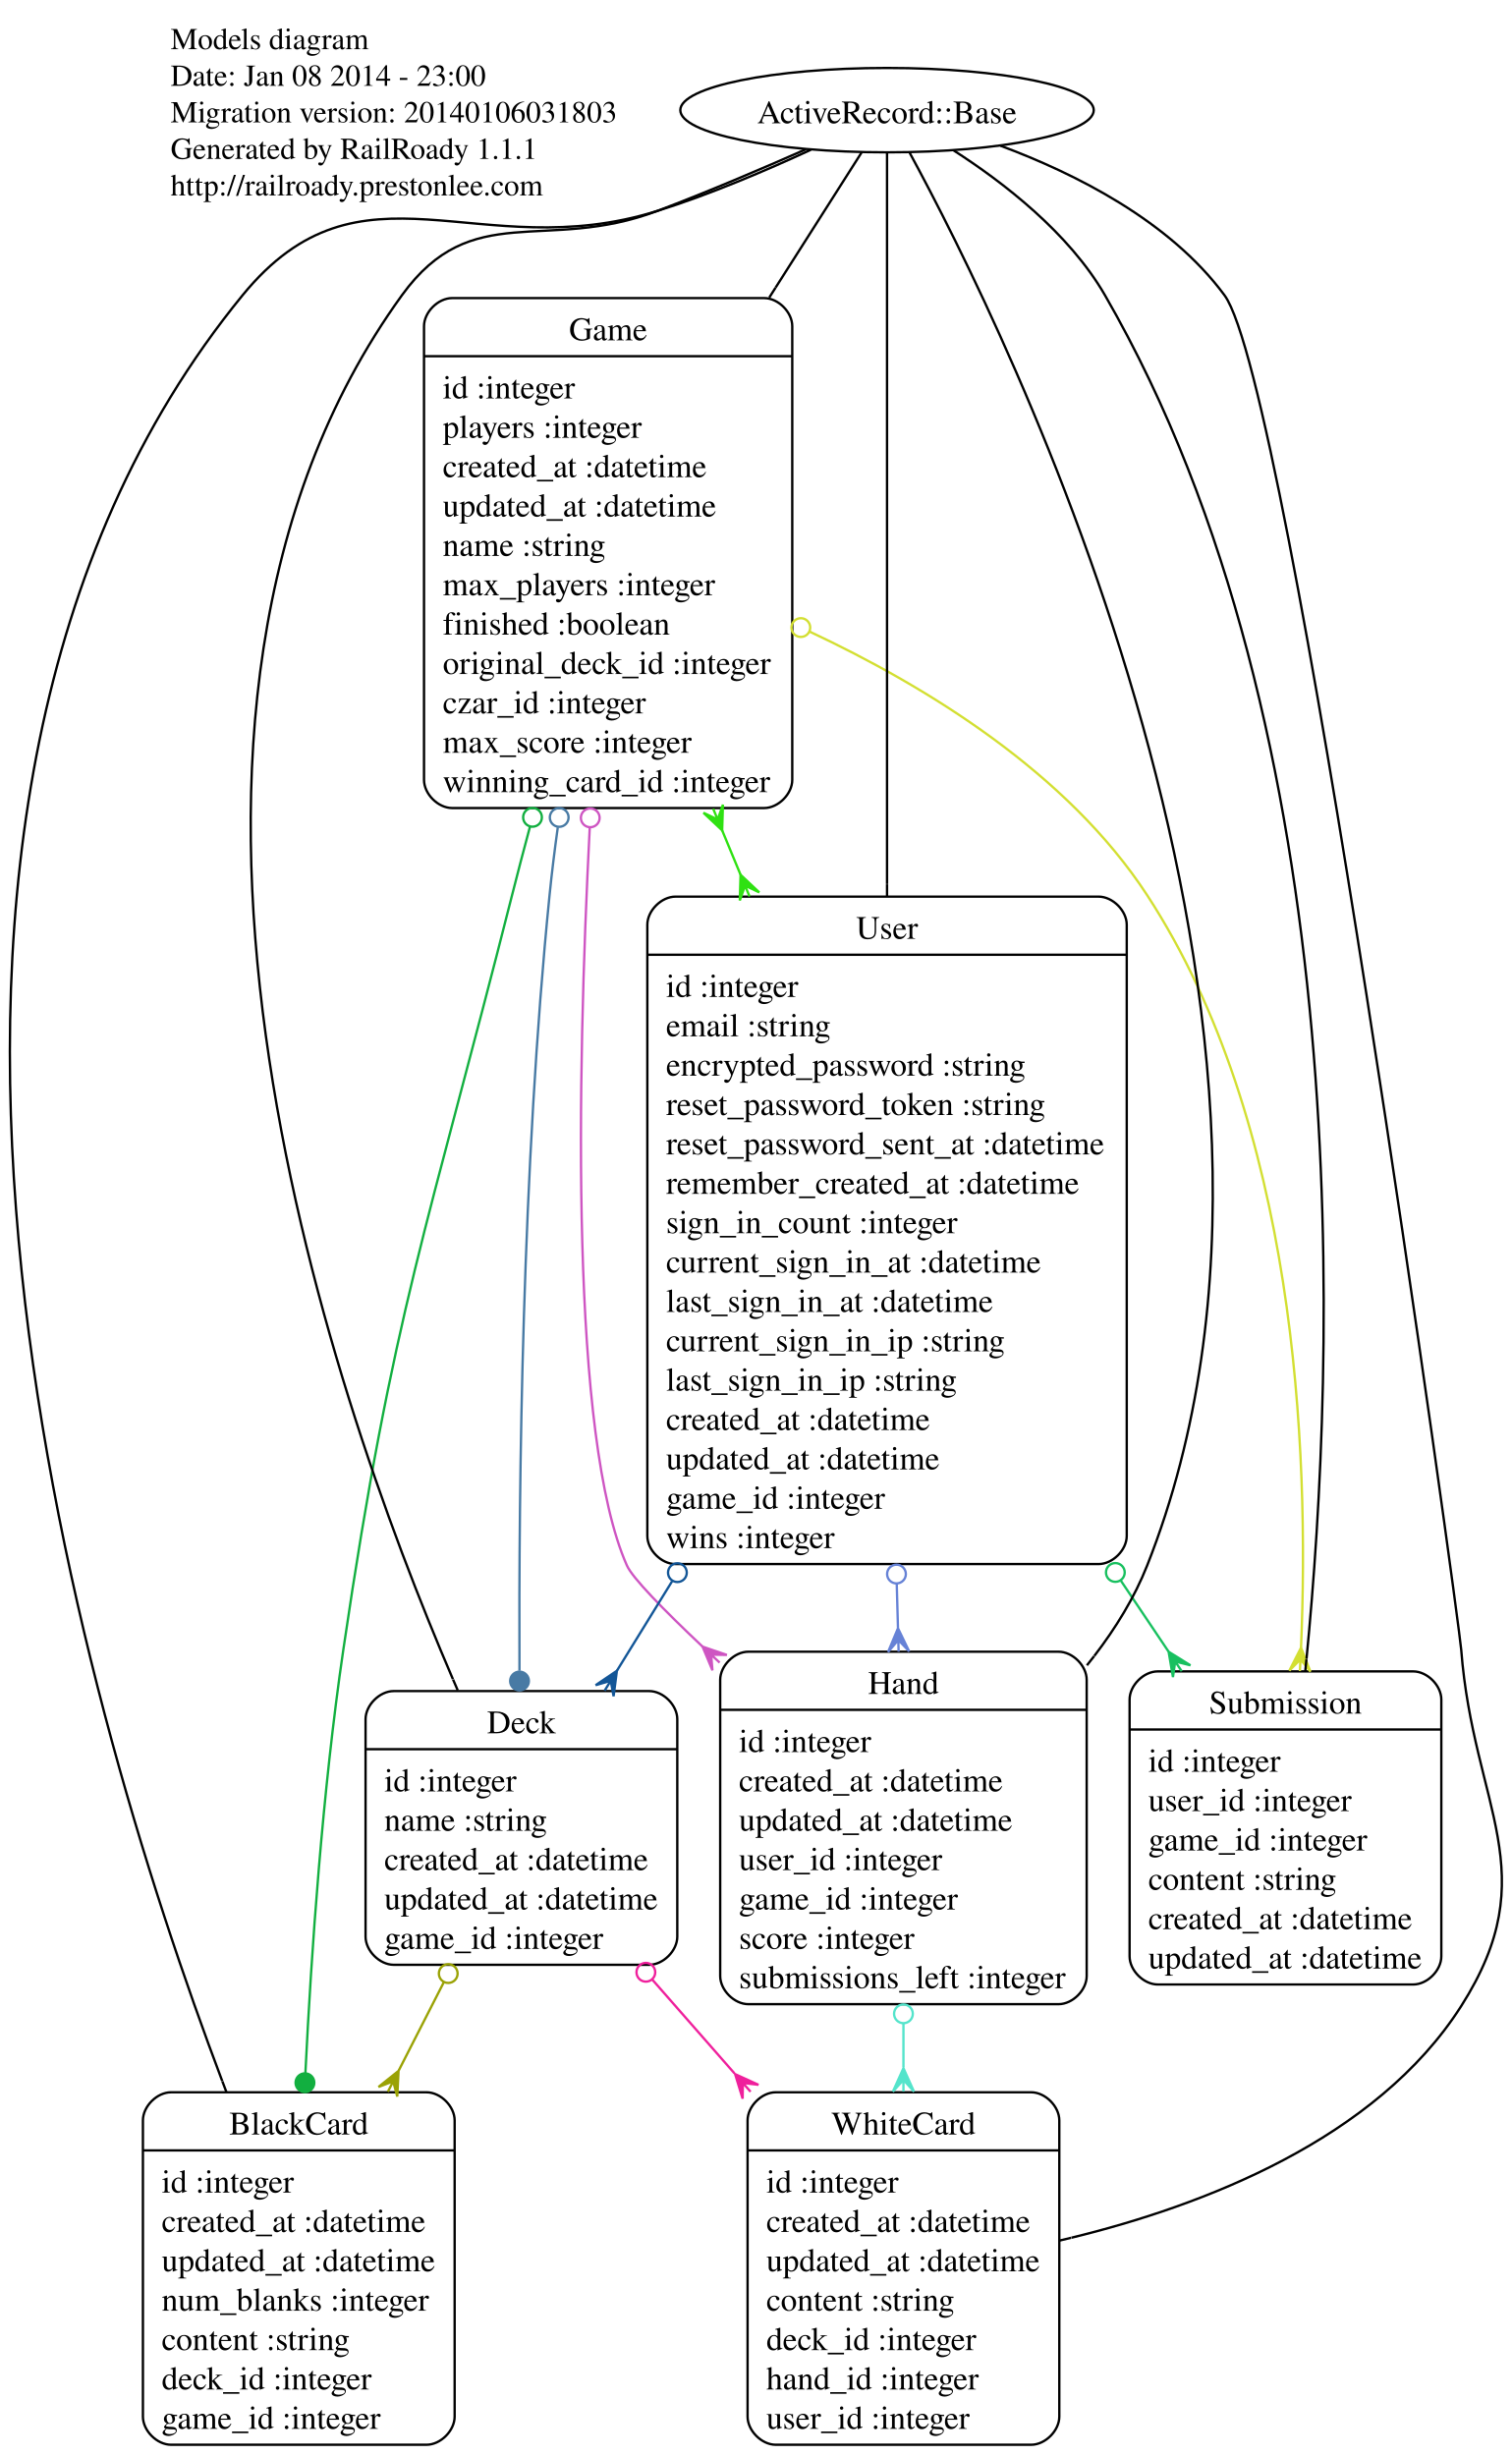
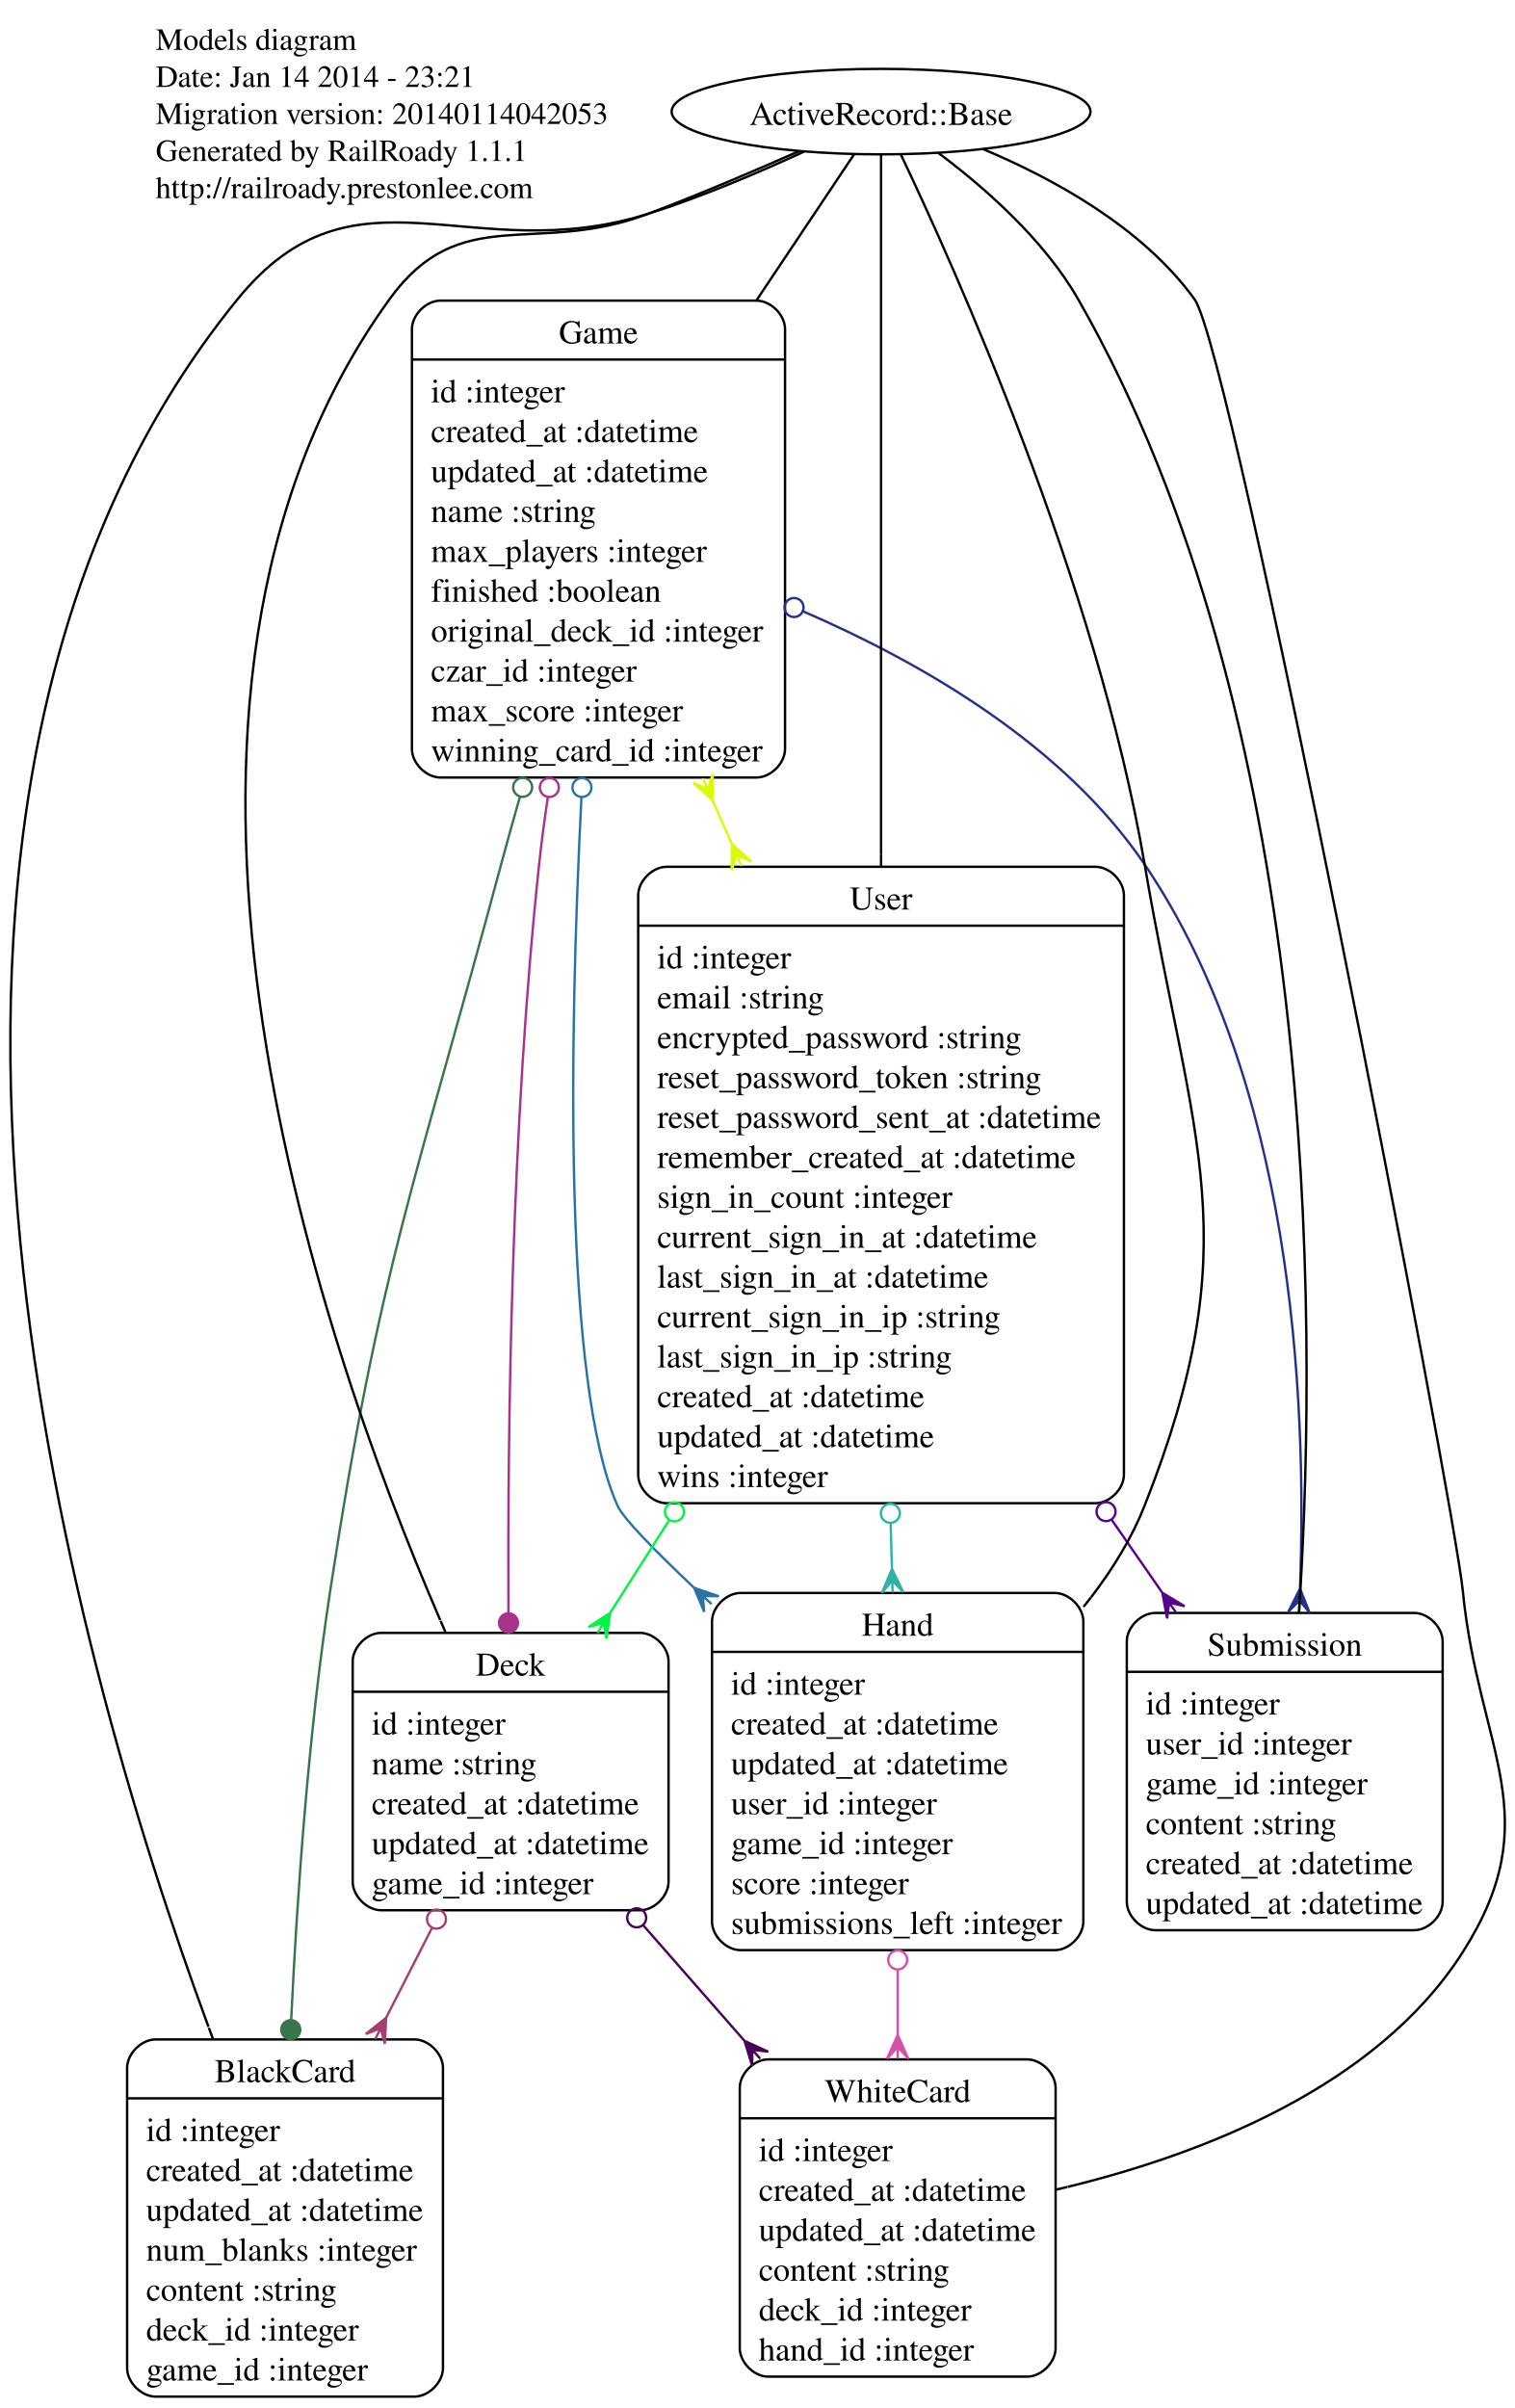
- <svg xmlns="http://www.w3.org/2000/svg" width="645pt" height="1048pt" viewBox="0.00 0.00 644.89 1048.00">
-   <g id="graph0" class="graph" transform="scale(1 1) rotate(0) translate(4 1044)">
-     <polygon fill="white" stroke="white" points="-4,4 -4,-1044 640.892,-1044 640.892,4 -4,4" />
+ <svg xmlns="http://www.w3.org/2000/svg" width="638pt" height="1014pt" viewBox="0.00 0.00 637.63 1014.00">
+   <g id="graph0" class="graph" transform="scale(1 1) rotate(0) translate(4 1010)">
+     <polygon fill="white" stroke="white" points="-4,4 -4,-1010 633.634,-1010 633.634,4 -4,4" />
    <g id="node1" class="node">
-       <text text-anchor="start" x="68.742" y="-1023" font-family="Times,serif" font-size="13.00">Models diagram</text>
-       <text text-anchor="start" x="68.742" y="-1007.4" font-family="Times,serif" font-size="13.00">Date: Jan 08 2014 - 23:00</text>
-       <text text-anchor="start" x="68.742" y="-991.8" font-family="Times,serif" font-size="13.00">Migration version: 20140106031803</text>
-       <text text-anchor="start" x="68.742" y="-976.2" font-family="Times,serif" font-size="13.00">Generated by RailRoady 1.1.1</text>
-       <text text-anchor="start" x="68.742" y="-960.6" font-family="Times,serif" font-size="13.00">http://railroady.prestonlee.com</text>
+       <text text-anchor="start" x="61.402" y="-989" font-family="Times,serif" font-size="13.00">Models diagram</text>
+       <text text-anchor="start" x="61.402" y="-973.4" font-family="Times,serif" font-size="13.00">Date: Jan 14 2014 - 23:21</text>
+       <text text-anchor="start" x="61.402" y="-957.8" font-family="Times,serif" font-size="13.00">Migration version: 20140114042053</text>
+       <text text-anchor="start" x="61.402" y="-942.2" font-family="Times,serif" font-size="13.00">Generated by RailRoady 1.1.1</text>
+       <text text-anchor="start" x="61.402" y="-926.6" font-family="Times,serif" font-size="13.00">http://railroady.prestonlee.com</text>
    </g>
    <g id="node2" class="node">
-       <path fill="none" stroke="black" d="M68.924,-0.8C68.924,-0.8 177.935,-0.8 177.935,-0.8 183.935,-0.8 189.935,-6.8 189.935,-12.8 189.935,-12.8 189.935,-139.2 189.935,-139.2 189.935,-145.2 183.935,-151.2 177.935,-151.2 177.935,-151.2 68.924,-151.2 68.924,-151.2 62.925,-151.2 56.925,-145.2 56.925,-139.2 56.925,-139.2 56.925,-12.8 56.925,-12.8 56.925,-6.8 62.925,-0.8 68.924,-0.8" />
-       <text text-anchor="middle" x="123.43" y="-133.2" font-family="Times,serif" font-size="14.00">BlackCard</text>
-       <polyline fill="none" stroke="black" points="56.925,-126.4 189.935,-126.4 " />
-       <text text-anchor="start" x="64.924" y="-108.4" font-family="Times,serif" font-size="14.00">id :integer</text>
-       <text text-anchor="start" x="64.924" y="-91.6" font-family="Times,serif" font-size="14.00">created_at :datetime</text>
-       <text text-anchor="start" x="64.924" y="-74.8" font-family="Times,serif" font-size="14.00">updated_at :datetime</text>
-       <text text-anchor="start" x="64.924" y="-58" font-family="Times,serif" font-size="14.00">num_blanks :integer</text>
-       <text text-anchor="start" x="64.924" y="-41.2" font-family="Times,serif" font-size="14.00">content :string</text>
-       <text text-anchor="start" x="64.924" y="-24.4" font-family="Times,serif" font-size="14.00">deck_id :integer</text>
-       <text text-anchor="start" x="64.924" y="-7.6" font-family="Times,serif" font-size="14.00">game_id :integer</text>
+       <path fill="none" stroke="black" d="M61.347,-0.8C61.347,-0.8 170.357,-0.8 170.357,-0.8 176.357,-0.8 182.357,-6.8 182.357,-12.8 182.357,-12.8 182.357,-139.2 182.357,-139.2 182.357,-145.2 176.357,-151.2 170.357,-151.2 170.357,-151.2 61.347,-151.2 61.347,-151.2 55.347,-151.2 49.347,-145.2 49.347,-139.2 49.347,-139.2 49.347,-12.8 49.347,-12.8 49.347,-6.8 55.347,-0.8 61.347,-0.8" />
+       <text text-anchor="middle" x="115.852" y="-133.2" font-family="Times,serif" font-size="14.00">BlackCard</text>
+       <polyline fill="none" stroke="black" points="49.347,-126.4 182.357,-126.4 " />
+       <text text-anchor="start" x="57.347" y="-108.4" font-family="Times,serif" font-size="14.00">id :integer</text>
+       <text text-anchor="start" x="57.347" y="-91.6" font-family="Times,serif" font-size="14.00">created_at :datetime</text>
+       <text text-anchor="start" x="57.347" y="-74.8" font-family="Times,serif" font-size="14.00">updated_at :datetime</text>
+       <text text-anchor="start" x="57.347" y="-58" font-family="Times,serif" font-size="14.00">num_blanks :integer</text>
+       <text text-anchor="start" x="57.347" y="-41.2" font-family="Times,serif" font-size="14.00">content :string</text>
+       <text text-anchor="start" x="57.347" y="-24.4" font-family="Times,serif" font-size="14.00">deck_id :integer</text>
+       <text text-anchor="start" x="57.347" y="-7.6" font-family="Times,serif" font-size="14.00">game_id :integer</text>
    </g>
    <g id="node3" class="node">
-       <path fill="none" stroke="black" d="M163.925,-205.6C163.925,-205.6 272.935,-205.6 272.935,-205.6 278.935,-205.6 284.935,-211.6 284.935,-217.6 284.935,-217.6 284.935,-310.4 284.935,-310.4 284.935,-316.4 278.935,-322.4 272.935,-322.4 272.935,-322.4 163.925,-322.4 163.925,-322.4 157.925,-322.4 151.925,-316.4 151.925,-310.4 151.925,-310.4 151.925,-217.6 151.925,-217.6 151.925,-211.6 157.925,-205.6 163.925,-205.6" />
-       <text text-anchor="middle" x="218.43" y="-304.4" font-family="Times,serif" font-size="14.00">Deck</text>
-       <polyline fill="none" stroke="black" points="151.925,-297.6 284.935,-297.6 " />
-       <text text-anchor="start" x="159.925" y="-279.6" font-family="Times,serif" font-size="14.00">id :integer</text>
-       <text text-anchor="start" x="159.925" y="-262.8" font-family="Times,serif" font-size="14.00">name :string</text>
-       <text text-anchor="start" x="159.925" y="-246" font-family="Times,serif" font-size="14.00">created_at :datetime</text>
-       <text text-anchor="start" x="159.925" y="-229.2" font-family="Times,serif" font-size="14.00">updated_at :datetime</text>
-       <text text-anchor="start" x="159.925" y="-212.4" font-family="Times,serif" font-size="14.00">game_id :integer</text>
+       <path fill="none" stroke="black" d="M156.347,-205.6C156.347,-205.6 265.357,-205.6 265.357,-205.6 271.357,-205.6 277.357,-211.6 277.357,-217.6 277.357,-217.6 277.357,-310.4 277.357,-310.4 277.357,-316.4 271.357,-322.4 265.357,-322.4 265.357,-322.4 156.347,-322.4 156.347,-322.4 150.347,-322.4 144.347,-316.4 144.347,-310.4 144.347,-310.4 144.347,-217.6 144.347,-217.6 144.347,-211.6 150.347,-205.6 156.347,-205.6" />
+       <text text-anchor="middle" x="210.852" y="-304.4" font-family="Times,serif" font-size="14.00">Deck</text>
+       <polyline fill="none" stroke="black" points="144.347,-297.6 277.357,-297.6 " />
+       <text text-anchor="start" x="152.347" y="-279.6" font-family="Times,serif" font-size="14.00">id :integer</text>
+       <text text-anchor="start" x="152.347" y="-262.8" font-family="Times,serif" font-size="14.00">name :string</text>
+       <text text-anchor="start" x="152.347" y="-246" font-family="Times,serif" font-size="14.00">created_at :datetime</text>
+       <text text-anchor="start" x="152.347" y="-229.2" font-family="Times,serif" font-size="14.00">updated_at :datetime</text>
+       <text text-anchor="start" x="152.347" y="-212.4" font-family="Times,serif" font-size="14.00">game_id :integer</text>
    </g>
    <g id="edge3" class="edge">
-       <path fill="none" stroke="#9aa205" d="M185.291,-198.117C179.095,-185.987 172.54,-173.153 166.104,-160.552" />
-       <ellipse fill="none" stroke="#9aa205" cx="187.202" cy="-201.86" rx="4" ry="4" />
-       <polygon fill="#9aa205" stroke="#9aa205" points="165.994,-160.337 165.453,-149.384 163.72,-155.884 161.446,-151.431 161.446,-151.431 161.446,-151.431 163.72,-155.884 157.438,-153.478 165.994,-160.337 165.994,-160.337" />
+       <path fill="none" stroke="#a43f72" d="M177.713,-198.117C171.518,-185.987 164.962,-173.153 158.526,-160.552" />
+       <ellipse fill="none" stroke="#a43f72" cx="179.625" cy="-201.86" rx="4" ry="4" />
+       <polygon fill="#a43f72" stroke="#a43f72" points="158.417,-160.337 157.876,-149.384 156.142,-155.884 153.868,-151.431 153.868,-151.431 153.868,-151.431 156.142,-155.884 149.86,-153.478 158.417,-160.337 158.417,-160.337" />
    </g>
    <g id="node8" class="node">
-       <path fill="none" stroke="black" d="M326.925,-0.8C326.925,-0.8 435.935,-0.8 435.935,-0.8 441.935,-0.8 447.935,-6.8 447.935,-12.8 447.935,-12.8 447.935,-139.2 447.935,-139.2 447.935,-145.2 441.935,-151.2 435.935,-151.2 435.935,-151.2 326.925,-151.2 326.925,-151.2 320.925,-151.2 314.925,-145.2 314.925,-139.2 314.925,-139.2 314.925,-12.8 314.925,-12.8 314.925,-6.8 320.925,-0.8 326.925,-0.8" />
-       <text text-anchor="middle" x="381.43" y="-133.2" font-family="Times,serif" font-size="14.00">WhiteCard</text>
-       <polyline fill="none" stroke="black" points="314.925,-126.4 447.935,-126.4 " />
-       <text text-anchor="start" x="322.925" y="-108.4" font-family="Times,serif" font-size="14.00">id :integer</text>
-       <text text-anchor="start" x="322.925" y="-91.6" font-family="Times,serif" font-size="14.00">created_at :datetime</text>
-       <text text-anchor="start" x="322.925" y="-74.8" font-family="Times,serif" font-size="14.00">updated_at :datetime</text>
-       <text text-anchor="start" x="322.925" y="-58" font-family="Times,serif" font-size="14.00">content :string</text>
-       <text text-anchor="start" x="322.925" y="-41.2" font-family="Times,serif" font-size="14.00">deck_id :integer</text>
-       <text text-anchor="start" x="322.925" y="-24.4" font-family="Times,serif" font-size="14.00">hand_id :integer</text>
-       <text text-anchor="start" x="322.925" y="-7.6" font-family="Times,serif" font-size="14.00">user_id :integer</text>
+       <path fill="none" stroke="black" d="M319.347,-9.2C319.347,-9.2 428.357,-9.2 428.357,-9.2 434.357,-9.2 440.357,-15.2 440.357,-21.2 440.357,-21.2 440.357,-130.8 440.357,-130.8 440.357,-136.8 434.357,-142.8 428.357,-142.8 428.357,-142.8 319.347,-142.8 319.347,-142.8 313.347,-142.8 307.347,-136.8 307.347,-130.8 307.347,-130.8 307.347,-21.2 307.347,-21.2 307.347,-15.2 313.347,-9.2 319.347,-9.2" />
+       <text text-anchor="middle" x="373.852" y="-124.8" font-family="Times,serif" font-size="14.00">WhiteCard</text>
+       <polyline fill="none" stroke="black" points="307.347,-118 440.357,-118 " />
+       <text text-anchor="start" x="315.347" y="-100" font-family="Times,serif" font-size="14.00">id :integer</text>
+       <text text-anchor="start" x="315.347" y="-83.2" font-family="Times,serif" font-size="14.00">created_at :datetime</text>
+       <text text-anchor="start" x="315.347" y="-66.4" font-family="Times,serif" font-size="14.00">updated_at :datetime</text>
+       <text text-anchor="start" x="315.347" y="-49.6" font-family="Times,serif" font-size="14.00">content :string</text>
+       <text text-anchor="start" x="315.347" y="-32.8" font-family="Times,serif" font-size="14.00">deck_id :integer</text>
+       <text text-anchor="start" x="315.347" y="-16" font-family="Times,serif" font-size="14.00">hand_id :integer</text>
    </g>
    <g id="edge2" class="edge">
-       <path fill="none" stroke="#ef209c" d="M274.211,-199.348C285.509,-186.455 297.543,-172.724 309.311,-159.295" />
-       <ellipse fill="none" stroke="#ef209c" cx="271.524" cy="-202.414" rx="4" ry="4" />
-       <polygon fill="#ef209c" stroke="#ef209c" points="309.612,-158.952 319.587,-154.397 312.907,-155.191 316.203,-151.431 316.203,-151.431 316.203,-151.431 312.907,-155.191 312.818,-148.465 309.612,-158.952 309.612,-158.952" />
+       <path fill="none" stroke="#470355" d="M266.644,-199.335C280.313,-183.738 295.056,-166.915 309.105,-150.883" />
+       <ellipse fill="none" stroke="#470355" cx="263.946" cy="-202.414" rx="4" ry="4" />
+       <polygon fill="#470355" stroke="#470355" points="309.348,-150.606 319.323,-146.051 312.643,-146.846 315.938,-143.086 315.938,-143.086 315.938,-143.086 312.643,-146.846 312.554,-140.12 309.348,-150.606 309.348,-150.606" />
    </g>
    <g id="node4" class="node">
-       <path fill="none" stroke="black" d="M188.866,-699.2C188.866,-699.2 321.994,-699.2 321.994,-699.2 327.994,-699.2 333.994,-705.2 333.994,-711.2 333.994,-711.2 333.994,-904.8 333.994,-904.8 333.994,-910.8 327.994,-916.8 321.994,-916.8 321.994,-916.8 188.866,-916.8 188.866,-916.8 182.866,-916.8 176.866,-910.8 176.866,-904.8 176.866,-904.8 176.866,-711.2 176.866,-711.2 176.866,-705.2 182.866,-699.2 188.866,-699.2" />
-       <text text-anchor="middle" x="255.43" y="-898.8" font-family="Times,serif" font-size="14.00">Game</text>
-       <polyline fill="none" stroke="black" points="176.866,-892 333.994,-892 " />
-       <text text-anchor="start" x="184.866" y="-874" font-family="Times,serif" font-size="14.00">id :integer</text>
-       <text text-anchor="start" x="184.866" y="-857.2" font-family="Times,serif" font-size="14.00">players :integer</text>
-       <text text-anchor="start" x="184.866" y="-840.4" font-family="Times,serif" font-size="14.00">created_at :datetime</text>
-       <text text-anchor="start" x="184.866" y="-823.6" font-family="Times,serif" font-size="14.00">updated_at :datetime</text>
-       <text text-anchor="start" x="184.866" y="-806.8" font-family="Times,serif" font-size="14.00">name :string</text>
-       <text text-anchor="start" x="184.866" y="-790" font-family="Times,serif" font-size="14.00">max_players :integer</text>
-       <text text-anchor="start" x="184.866" y="-773.2" font-family="Times,serif" font-size="14.00">finished :boolean</text>
-       <text text-anchor="start" x="184.866" y="-756.4" font-family="Times,serif" font-size="14.00">original_deck_id :integer</text>
-       <text text-anchor="start" x="184.866" y="-739.6" font-family="Times,serif" font-size="14.00">czar_id :integer</text>
-       <text text-anchor="start" x="184.866" y="-722.8" font-family="Times,serif" font-size="14.00">max_score :integer</text>
-       <text text-anchor="start" x="184.866" y="-706" font-family="Times,serif" font-size="14.00">winning_card_id :integer</text>
+       <path fill="none" stroke="black" d="M181.288,-682.6C181.288,-682.6 314.416,-682.6 314.416,-682.6 320.416,-682.6 326.416,-688.6 326.416,-694.6 326.416,-694.6 326.416,-871.4 326.416,-871.4 326.416,-877.4 320.416,-883.4 314.416,-883.4 314.416,-883.4 181.288,-883.4 181.288,-883.4 175.288,-883.4 169.288,-877.4 169.288,-871.4 169.288,-871.4 169.288,-694.6 169.288,-694.6 169.288,-688.6 175.288,-682.6 181.288,-682.6" />
+       <text text-anchor="middle" x="247.852" y="-865.4" font-family="Times,serif" font-size="14.00">Game</text>
+       <polyline fill="none" stroke="black" points="169.288,-858.6 326.416,-858.6 " />
+       <text text-anchor="start" x="177.288" y="-840.6" font-family="Times,serif" font-size="14.00">id :integer</text>
+       <text text-anchor="start" x="177.288" y="-823.8" font-family="Times,serif" font-size="14.00">created_at :datetime</text>
+       <text text-anchor="start" x="177.288" y="-807" font-family="Times,serif" font-size="14.00">updated_at :datetime</text>
+       <text text-anchor="start" x="177.288" y="-790.2" font-family="Times,serif" font-size="14.00">name :string</text>
+       <text text-anchor="start" x="177.288" y="-773.4" font-family="Times,serif" font-size="14.00">max_players :integer</text>
+       <text text-anchor="start" x="177.288" y="-756.6" font-family="Times,serif" font-size="14.00">finished :boolean</text>
+       <text text-anchor="start" x="177.288" y="-739.8" font-family="Times,serif" font-size="14.00">original_deck_id :integer</text>
+       <text text-anchor="start" x="177.288" y="-723" font-family="Times,serif" font-size="14.00">czar_id :integer</text>
+       <text text-anchor="start" x="177.288" y="-706.2" font-family="Times,serif" font-size="14.00">max_score :integer</text>
+       <text text-anchor="start" x="177.288" y="-689.4" font-family="Times,serif" font-size="14.00">winning_card_id :integer</text>
    </g>
    <g id="edge5" class="edge">
-       <path fill="none" stroke="#12af40" d="M222.065,-691.192C219.414,-681.336 216.835,-671.506 214.43,-662 178.466,-519.833 163.772,-485.084 142.43,-340 133.592,-279.92 128.812,-211.486 126.257,-159.489" />
-       <ellipse fill="none" stroke="#12af40" cx="223.16" cy="-695.236" rx="4" ry="4" />
-       <ellipse fill="#12af40" stroke="#12af40" cx="126.056" cy="-155.284" rx="4" ry="4" />
+       <path fill="none" stroke="#38744c" d="M214.798,-674.575C212.034,-664.934 209.346,-655.304 206.852,-646 170.671,-511.052 155.952,-478.111 134.852,-340 125.681,-279.97 120.913,-211.534 118.447,-159.524" />
+       <ellipse fill="none" stroke="#38744c" cx="215.919" cy="-678.46" rx="4" ry="4" />
+       <ellipse fill="#38744c" stroke="#38744c" cx="118.254" cy="-155.317" rx="4" ry="4" />
    </g>
    <g id="edge6" class="edge">
-       <path fill="none" stroke="#487aa4" d="M233.939,-690.944C232.581,-681.176 231.381,-671.432 230.43,-662 218.735,-545.993 217.254,-410.035 217.596,-331.091" />
-       <ellipse fill="none" stroke="#487aa4" cx="234.547" cy="-695.189" rx="4" ry="4" />
-       <ellipse fill="#487aa4" stroke="#487aa4" cx="217.619" cy="-326.692" rx="4" ry="4" />
+       <path fill="none" stroke="#a9328c" d="M226.528,-674.331C225.1,-664.777 223.84,-655.231 222.852,-646 211.061,-535.846 209.559,-406.839 209.932,-330.737" />
+       <ellipse fill="none" stroke="#a9328c" cx="227.154" cy="-678.399" rx="4" ry="4" />
+       <ellipse fill="#a9328c" stroke="#a9328c" cx="209.956" cy="-326.632" rx="4" ry="4" />
    </g>
    <g id="node5" class="node">
-       <path fill="none" stroke="black" d="M315.242,-188.8C315.242,-188.8 447.618,-188.8 447.618,-188.8 453.618,-188.8 459.618,-194.8 459.618,-200.8 459.618,-200.8 459.618,-327.2 459.618,-327.2 459.618,-333.2 453.618,-339.2 447.618,-339.2 447.618,-339.2 315.242,-339.2 315.242,-339.2 309.242,-339.2 303.242,-333.2 303.242,-327.2 303.242,-327.2 303.242,-200.8 303.242,-200.8 303.242,-194.8 309.242,-188.8 315.242,-188.8" />
-       <text text-anchor="middle" x="381.43" y="-321.2" font-family="Times,serif" font-size="14.00">Hand</text>
-       <polyline fill="none" stroke="black" points="303.242,-314.4 459.618,-314.4 " />
-       <text text-anchor="start" x="311.242" y="-296.4" font-family="Times,serif" font-size="14.00">id :integer</text>
-       <text text-anchor="start" x="311.242" y="-279.6" font-family="Times,serif" font-size="14.00">created_at :datetime</text>
-       <text text-anchor="start" x="311.242" y="-262.8" font-family="Times,serif" font-size="14.00">updated_at :datetime</text>
-       <text text-anchor="start" x="311.242" y="-246" font-family="Times,serif" font-size="14.00">user_id :integer</text>
-       <text text-anchor="start" x="311.242" y="-229.2" font-family="Times,serif" font-size="14.00">game_id :integer</text>
-       <text text-anchor="start" x="311.242" y="-212.4" font-family="Times,serif" font-size="14.00">score :integer</text>
-       <text text-anchor="start" x="311.242" y="-195.6" font-family="Times,serif" font-size="14.00">submissions_left :integer</text>
+       <path fill="none" stroke="black" d="M307.664,-188.8C307.664,-188.8 440.04,-188.8 440.04,-188.8 446.04,-188.8 452.04,-194.8 452.04,-200.8 452.04,-200.8 452.04,-327.2 452.04,-327.2 452.04,-333.2 446.04,-339.2 440.04,-339.2 440.04,-339.2 307.664,-339.2 307.664,-339.2 301.664,-339.2 295.664,-333.2 295.664,-327.2 295.664,-327.2 295.664,-200.8 295.664,-200.8 295.664,-194.8 301.664,-188.8 307.664,-188.8" />
+       <text text-anchor="middle" x="373.852" y="-321.2" font-family="Times,serif" font-size="14.00">Hand</text>
+       <polyline fill="none" stroke="black" points="295.664,-314.4 452.04,-314.4 " />
+       <text text-anchor="start" x="303.664" y="-296.4" font-family="Times,serif" font-size="14.00">id :integer</text>
+       <text text-anchor="start" x="303.664" y="-279.6" font-family="Times,serif" font-size="14.00">created_at :datetime</text>
+       <text text-anchor="start" x="303.664" y="-262.8" font-family="Times,serif" font-size="14.00">updated_at :datetime</text>
+       <text text-anchor="start" x="303.664" y="-246" font-family="Times,serif" font-size="14.00">user_id :integer</text>
+       <text text-anchor="start" x="303.664" y="-229.2" font-family="Times,serif" font-size="14.00">game_id :integer</text>
+       <text text-anchor="start" x="303.664" y="-212.4" font-family="Times,serif" font-size="14.00">score :integer</text>
+       <text text-anchor="start" x="303.664" y="-195.6" font-family="Times,serif" font-size="14.00">submissions_left :integer</text>
    </g>
    <g id="edge7" class="edge">
-       <path fill="none" stroke="#ce55c2" d="M247.584,-690.978C242.06,-582.816 239.371,-430.274 263.43,-376 265.786,-370.685 278.931,-357.223 295.649,-341.431" />
-       <ellipse fill="none" stroke="#ce55c2" cx="247.795" cy="-695.018" rx="4" ry="4" />
-       <polygon fill="#ce55c2" stroke="#ce55c2" points="295.712,-341.373 306.087,-337.823 299.362,-337.955 303.012,-334.538 303.012,-334.538 303.012,-334.538 299.362,-337.955 299.936,-331.253 295.712,-341.373 295.712,-341.373" />
+       <path fill="none" stroke="#2773a3" d="M240.674,-674.198C235.545,-572.222 233.048,-427.365 255.852,-376 258.211,-370.686 271.357,-357.225 288.075,-341.433" />
+       <ellipse fill="none" stroke="#2773a3" cx="240.89" cy="-678.391" rx="4" ry="4" />
+       <polygon fill="#2773a3" stroke="#2773a3" points="288.138,-341.374 298.514,-337.825 291.788,-337.957 295.438,-334.54 295.438,-334.54 295.438,-334.54 291.788,-337.957 292.362,-331.255 288.138,-341.374 288.138,-341.374" />
    </g>
    <g id="node6" class="node">
-       <path fill="none" stroke="black" d="M489.925,-197.2C489.925,-197.2 598.935,-197.2 598.935,-197.2 604.935,-197.2 610.935,-203.2 610.935,-209.2 610.935,-209.2 610.935,-318.8 610.935,-318.8 610.935,-324.8 604.935,-330.8 598.935,-330.8 598.935,-330.8 489.925,-330.8 489.925,-330.8 483.925,-330.8 477.925,-324.8 477.925,-318.8 477.925,-318.8 477.925,-209.2 477.925,-209.2 477.925,-203.2 483.925,-197.2 489.925,-197.2" />
-       <text text-anchor="middle" x="544.43" y="-312.8" font-family="Times,serif" font-size="14.00">Submission</text>
-       <polyline fill="none" stroke="black" points="477.925,-306 610.935,-306 " />
-       <text text-anchor="start" x="485.925" y="-288" font-family="Times,serif" font-size="14.00">id :integer</text>
-       <text text-anchor="start" x="485.925" y="-271.2" font-family="Times,serif" font-size="14.00">user_id :integer</text>
-       <text text-anchor="start" x="485.925" y="-254.4" font-family="Times,serif" font-size="14.00">game_id :integer</text>
-       <text text-anchor="start" x="485.925" y="-237.6" font-family="Times,serif" font-size="14.00">content :string</text>
-       <text text-anchor="start" x="485.925" y="-220.8" font-family="Times,serif" font-size="14.00">created_at :datetime</text>
-       <text text-anchor="start" x="485.925" y="-204" font-family="Times,serif" font-size="14.00">updated_at :datetime</text>
+       <path fill="none" stroke="black" d="M482.347,-197.2C482.347,-197.2 591.357,-197.2 591.357,-197.2 597.357,-197.2 603.357,-203.2 603.357,-209.2 603.357,-209.2 603.357,-318.8 603.357,-318.8 603.357,-324.8 597.357,-330.8 591.357,-330.8 591.357,-330.8 482.347,-330.8 482.347,-330.8 476.347,-330.8 470.347,-324.8 470.347,-318.8 470.347,-318.8 470.347,-209.2 470.347,-209.2 470.347,-203.2 476.347,-197.2 482.347,-197.2" />
+       <text text-anchor="middle" x="536.852" y="-312.8" font-family="Times,serif" font-size="14.00">Submission</text>
+       <polyline fill="none" stroke="black" points="470.347,-306 603.357,-306 " />
+       <text text-anchor="start" x="478.347" y="-288" font-family="Times,serif" font-size="14.00">id :integer</text>
+       <text text-anchor="start" x="478.347" y="-271.2" font-family="Times,serif" font-size="14.00">user_id :integer</text>
+       <text text-anchor="start" x="478.347" y="-254.4" font-family="Times,serif" font-size="14.00">game_id :integer</text>
+       <text text-anchor="start" x="478.347" y="-237.6" font-family="Times,serif" font-size="14.00">content :string</text>
+       <text text-anchor="start" x="478.347" y="-220.8" font-family="Times,serif" font-size="14.00">created_at :datetime</text>
+       <text text-anchor="start" x="478.347" y="-204" font-family="Times,serif" font-size="14.00">updated_at :datetime</text>
    </g>
    <g id="edge9" class="edge">
-       <path fill="none" stroke="#d3df32" d="M341.346,-774.508C391.516,-750.981 451.451,-714.099 485.43,-662 548.802,-564.833 554.702,-426.147 551.079,-341.037" />
-       <ellipse fill="none" stroke="#d3df32" cx="337.653" cy="-776.209" rx="4" ry="4" />
-       <polygon fill="#d3df32" stroke="#d3df32" points="551.073,-340.918 555.088,-330.714 550.833,-335.924 550.593,-330.93 550.593,-330.93 550.593,-330.93 550.833,-335.924 546.098,-331.146 551.073,-340.918 551.073,-340.918" />
+       <path fill="none" stroke="#25308d" d="M334.14,-752.511C384.114,-730.889 443.711,-696.419 477.852,-646 539.638,-554.755 546.356,-423.296 543.281,-341.084" />
+       <ellipse fill="none" stroke="#25308d" cx="330.208" cy="-754.178" rx="4" ry="4" />
+       <polygon fill="#25308d" stroke="#25308d" points="543.28,-341.051 547.344,-330.866 543.064,-336.056 542.848,-331.06 542.848,-331.06 542.848,-331.06 543.064,-336.056 538.353,-331.254 543.28,-341.051 543.28,-341.051" />
    </g>
    <g id="node7" class="node">
-       <path fill="none" stroke="black" d="M284.152,-376.6C284.152,-376.6 464.708,-376.6 464.708,-376.6 470.708,-376.6 476.708,-382.6 476.708,-388.6 476.708,-388.6 476.708,-649.4 476.708,-649.4 476.708,-655.4 470.708,-661.4 464.708,-661.4 464.708,-661.4 284.152,-661.4 284.152,-661.4 278.152,-661.4 272.152,-655.4 272.152,-649.4 272.152,-649.4 272.152,-388.6 272.152,-388.6 272.152,-382.6 278.152,-376.6 284.152,-376.6" />
-       <text text-anchor="middle" x="374.43" y="-643.4" font-family="Times,serif" font-size="14.00">User</text>
-       <polyline fill="none" stroke="black" points="272.152,-636.6 476.708,-636.6 " />
-       <text text-anchor="start" x="280.152" y="-618.6" font-family="Times,serif" font-size="14.00">id :integer</text>
-       <text text-anchor="start" x="280.152" y="-601.8" font-family="Times,serif" font-size="14.00">email :string</text>
-       <text text-anchor="start" x="280.152" y="-585" font-family="Times,serif" font-size="14.00">encrypted_password :string</text>
-       <text text-anchor="start" x="280.152" y="-568.2" font-family="Times,serif" font-size="14.00">reset_password_token :string</text>
-       <text text-anchor="start" x="280.152" y="-551.4" font-family="Times,serif" font-size="14.00">reset_password_sent_at :datetime</text>
-       <text text-anchor="start" x="280.152" y="-534.6" font-family="Times,serif" font-size="14.00">remember_created_at :datetime</text>
-       <text text-anchor="start" x="280.152" y="-517.8" font-family="Times,serif" font-size="14.00">sign_in_count :integer</text>
-       <text text-anchor="start" x="280.152" y="-501" font-family="Times,serif" font-size="14.00">current_sign_in_at :datetime</text>
-       <text text-anchor="start" x="280.152" y="-484.2" font-family="Times,serif" font-size="14.00">last_sign_in_at :datetime</text>
-       <text text-anchor="start" x="280.152" y="-467.4" font-family="Times,serif" font-size="14.00">current_sign_in_ip :string</text>
-       <text text-anchor="start" x="280.152" y="-450.6" font-family="Times,serif" font-size="14.00">last_sign_in_ip :string</text>
-       <text text-anchor="start" x="280.152" y="-433.8" font-family="Times,serif" font-size="14.00">created_at :datetime</text>
-       <text text-anchor="start" x="280.152" y="-417" font-family="Times,serif" font-size="14.00">updated_at :datetime</text>
-       <text text-anchor="start" x="280.152" y="-400.2" font-family="Times,serif" font-size="14.00">game_id :integer</text>
-       <text text-anchor="start" x="280.152" y="-383.4" font-family="Times,serif" font-size="14.00">wins :integer</text>
+       <path fill="none" stroke="black" d="M276.574,-377C276.574,-377 457.13,-377 457.13,-377 463.13,-377 469.13,-383 469.13,-389 469.13,-389 469.13,-633 469.13,-633 469.13,-639 463.13,-645 457.13,-645 457.13,-645 276.574,-645 276.574,-645 270.574,-645 264.574,-639 264.574,-633 264.574,-633 264.574,-389 264.574,-389 264.574,-383 270.574,-377 276.574,-377" />
+       <text text-anchor="middle" x="366.852" y="-627" font-family="Times,serif" font-size="14.00">User</text>
+       <polyline fill="none" stroke="black" points="264.574,-620.2 469.13,-620.2 " />
+       <text text-anchor="start" x="272.574" y="-602.2" font-family="Times,serif" font-size="14.00">id :integer</text>
+       <text text-anchor="start" x="272.574" y="-585.4" font-family="Times,serif" font-size="14.00">email :string</text>
+       <text text-anchor="start" x="272.574" y="-568.6" font-family="Times,serif" font-size="14.00">encrypted_password :string</text>
+       <text text-anchor="start" x="272.574" y="-551.8" font-family="Times,serif" font-size="14.00">reset_password_token :string</text>
+       <text text-anchor="start" x="272.574" y="-535" font-family="Times,serif" font-size="14.00">reset_password_sent_at :datetime</text>
+       <text text-anchor="start" x="272.574" y="-518.2" font-family="Times,serif" font-size="14.00">remember_created_at :datetime</text>
+       <text text-anchor="start" x="272.574" y="-501.4" font-family="Times,serif" font-size="14.00">sign_in_count :integer</text>
+       <text text-anchor="start" x="272.574" y="-484.6" font-family="Times,serif" font-size="14.00">current_sign_in_at :datetime</text>
+       <text text-anchor="start" x="272.574" y="-467.8" font-family="Times,serif" font-size="14.00">last_sign_in_at :datetime</text>
+       <text text-anchor="start" x="272.574" y="-451" font-family="Times,serif" font-size="14.00">current_sign_in_ip :string</text>
+       <text text-anchor="start" x="272.574" y="-434.2" font-family="Times,serif" font-size="14.00">last_sign_in_ip :string</text>
+       <text text-anchor="start" x="272.574" y="-417.4" font-family="Times,serif" font-size="14.00">created_at :datetime</text>
+       <text text-anchor="start" x="272.574" y="-400.6" font-family="Times,serif" font-size="14.00">updated_at :datetime</text>
+       <text text-anchor="start" x="272.574" y="-383.8" font-family="Times,serif" font-size="14.00">wins :integer</text>
    </g>
    <g id="edge8" class="edge">
-       <path fill="none" stroke="#2fe112" d="M304.08,-689.668C306.67,-683.422 309.287,-677.108 311.913,-670.775" />
-       <polygon fill="#2fe112" stroke="#2fe112" points="304.079,-689.669 296.092,-697.183 302.164,-694.288 300.249,-698.907 300.249,-698.907 300.249,-698.907 302.164,-694.288 304.406,-700.63 304.079,-689.669 304.079,-689.669" />
-       <polygon fill="#2fe112" stroke="#2fe112" points="311.933,-670.727 319.921,-663.213 313.849,-666.108 315.764,-661.489 315.764,-661.489 315.764,-661.489 313.849,-666.108 311.607,-659.766 311.933,-670.727 311.933,-670.727" />
+       <path fill="none" stroke="#dafb03" d="M295.954,-672.861C298.572,-666.921 301.221,-660.911 303.879,-654.881" />
+       <polygon fill="#dafb03" stroke="#dafb03" points="295.858,-673.078 287.707,-680.414 293.842,-677.654 291.825,-682.229 291.825,-682.229 291.825,-682.229 293.842,-677.654 295.943,-684.044 295.858,-673.078 295.858,-673.078" />
+       <polygon fill="#dafb03" stroke="#dafb03" points="304.027,-654.544 312.178,-647.208 306.044,-649.969 308.06,-645.393 308.06,-645.393 308.06,-645.393 306.044,-649.969 303.942,-643.578 304.027,-654.544 304.027,-654.544" />
    </g>
    <g id="edge11" class="edge">
-       <path fill="none" stroke="#54e4cb" d="M381.43,-180.596C381.43,-174.391 381.43,-168.122 381.43,-161.902" />
-       <ellipse fill="none" stroke="#54e4cb" cx="381.43" cy="-184.686" rx="4" ry="4" />
-       <polygon fill="#54e4cb" stroke="#54e4cb" points="381.43,-161.5 385.93,-151.499 381.43,-156.5 381.43,-151.5 381.43,-151.5 381.43,-151.5 381.43,-156.5 376.93,-151.5 381.43,-161.5 381.43,-161.5" />
+       <path fill="none" stroke="#d84fa6" d="M373.852,-180.502C373.852,-171.402 373.852,-162.166 373.852,-153.148" />
+       <ellipse fill="none" stroke="#d84fa6" cx="373.852" cy="-184.686" rx="4" ry="4" />
+       <polygon fill="#d84fa6" stroke="#d84fa6" points="373.852,-153.079 378.352,-143.079 373.852,-148.079 373.852,-143.079 373.852,-143.079 373.852,-143.079 373.852,-148.079 369.352,-143.079 373.852,-153.079 373.852,-153.079" />
+     </g>
+     <g id="edge16" class="edge">
+       <path fill="none" stroke="#02f444" d="M277.462,-369.611C268.96,-356.259 260.643,-343.197 252.926,-331.078" />
+       <ellipse fill="none" stroke="#02f444" cx="279.856" cy="-373.372" rx="4" ry="4" />
+       <polygon fill="#02f444" stroke="#02f444" points="252.79,-330.865 251.215,-320.013 250.105,-326.647 247.419,-322.43 247.419,-322.43 247.419,-322.43 250.105,-326.647 243.624,-324.846 252.79,-330.865 252.79,-330.865" />
+     </g>
+     <g id="edge14" class="edge">
+       <path fill="none" stroke="#31b2a8" d="M370.89,-368.676C371.073,-362.254 371.255,-355.904 371.432,-349.697" />
+       <ellipse fill="none" stroke="#31b2a8" cx="370.774" cy="-372.747" rx="4" ry="4" />
+       <polygon fill="#31b2a8" stroke="#31b2a8" points="371.441,-349.395 376.225,-339.528 371.584,-344.397 371.726,-339.399 371.726,-339.399 371.726,-339.399 371.584,-344.397 367.228,-339.271 371.441,-349.395 371.441,-349.395" />
    </g>
    <g id="edge15" class="edge">
-       <path fill="none" stroke="#135697" d="M282.71,-369.249C274.536,-355.993 266.57,-343.073 259.186,-331.098" />
-       <ellipse fill="none" stroke="#135697" cx="284.981" cy="-372.933" rx="4" ry="4" />
-       <polygon fill="#135697" stroke="#135697" points="259.166,-331.065 257.748,-320.191 256.541,-326.809 253.917,-322.553 253.917,-322.553 253.917,-322.553 256.541,-326.809 250.087,-324.915 259.166,-331.065 259.166,-331.065" />
-     </g>
-     <g id="edge14" class="edge">
-       <path fill="none" stroke="#6682d6" d="M378.572,-368.296C378.749,-361.903 378.923,-355.592 379.094,-349.43" />
-       <ellipse fill="none" stroke="#6682d6" cx="378.46" cy="-372.339" rx="4" ry="4" />
-       <polygon fill="#6682d6" stroke="#6682d6" points="379.1,-349.212 383.875,-339.34 379.238,-344.214 379.377,-339.216 379.377,-339.216 379.377,-339.216 379.238,-344.214 374.878,-339.091 379.1,-349.212 379.1,-349.212" />
-     </g>
-     <g id="edge16" class="edge">
-       <path fill="none" stroke="#18c05f" d="M474.085,-369.69C481.095,-359.257 487.969,-349.027 494.507,-339.297" />
-       <ellipse fill="none" stroke="#18c05f" cx="471.849" cy="-373.018" rx="4" ry="4" />
-       <polygon fill="#18c05f" stroke="#18c05f" points="494.584,-339.182 503.897,-333.392 497.373,-335.032 500.161,-330.882 500.161,-330.882 500.161,-330.882 497.373,-335.032 496.426,-328.372 494.584,-339.182 494.584,-339.182" />
+       <path fill="none" stroke="#57038d" d="M463.935,-370.087C471.192,-359.628 478.33,-349.341 485.13,-339.541" />
+       <ellipse fill="none" stroke="#57038d" cx="461.595" cy="-373.459" rx="4" ry="4" />
+       <polygon fill="#57038d" stroke="#57038d" points="485.312,-339.278 494.71,-333.628 488.163,-335.17 491.013,-331.062 491.013,-331.062 491.013,-331.062 488.163,-335.17 487.316,-328.497 485.312,-339.278 485.312,-339.278" />
    </g>
    <g id="node9" class="node">
-       <ellipse fill="none" stroke="black" cx="374.43" cy="-997" rx="88.203" ry="18" />
-       <text text-anchor="middle" x="374.43" y="-991.4" font-family="Times,serif" font-size="14.00">ActiveRecord::Base</text>
+       <ellipse fill="none" stroke="black" cx="366.852" cy="-963" rx="88.203" ry="18" />
+       <text text-anchor="middle" x="366.852" y="-957.4" font-family="Times,serif" font-size="14.00">ActiveRecord::Base</text>
    </g>
    <g id="edge1" class="edge">
-       <path fill="none" stroke="black" d="M341.949,-980.093C323.163,-971.401 298.869,-961.009 276.43,-954 199.804,-930.064 150.224,-980.165 99.43,-918 -82.233,-695.669 29.221,-318.95 90.77,-156.001" />
-       <polyline fill="none" stroke="black" points="92.576,-151.243 90.802,-155.918 " />
+       <path fill="none" stroke="black" d="M334.359,-946.132C315.569,-937.452 291.275,-927.06 268.852,-920 193.941,-896.414 145.407,-944.928 95.852,-884 -76.593,-671.976 25.286,-314.7 83.621,-156.492" />
+       <polyline fill="none" stroke="black" points="85.506,-151.409 83.767,-156.097 " />
    </g>
    <g id="edge4" class="edge">
-       <path fill="none" stroke="black" d="M339.802,-980.298C321.178,-972.073 297.723,-962.062 276.43,-954 228.717,-935.935 197.318,-959.347 167.43,-918 37.368,-738.072 135.355,-452.778 189.195,-327.487" />
-       <polyline fill="none" stroke="black" points="191.249,-322.734 189.265,-327.323 " />
+       <path fill="none" stroke="black" d="M332.224,-946.298C313.6,-938.073 290.145,-928.062 268.852,-920 221.139,-901.935 189.74,-925.347 159.852,-884 37.733,-715.06 129.136,-448.28 181.215,-327.769" />
+       <polyline fill="none" stroke="black" points="183.357,-322.843 181.363,-327.428 " />
    </g>
    <g id="edge10" class="edge">
-       <path fill="none" stroke="black" d="M363.66,-979.075C354.773,-965.11 341.316,-943.964 326.881,-921.281" />
-       <polyline fill="none" stroke="black" points="324.175,-917.029 326.86,-921.247 " />
+       <path fill="none" stroke="black" d="M355.442,-944.933C346.132,-931.007 332.13,-910.063 317.279,-887.849" />
+       <polyline fill="none" stroke="black" points="314.497,-883.688 317.276,-887.844 " />
    </g>
    <g id="edge12" class="edge">
-       <path fill="none" stroke="black" d="M383.956,-979.054C424.313,-904.925 575.069,-602.778 485.43,-376 480.023,-362.32 472.044,-349.338 462.87,-337.398" />
-       <polyline fill="none" stroke="black" points="459.715,-333.389 462.808,-337.318 " />
+       <path fill="none" stroke="black" d="M375.111,-945.079C397.242,-898.674 457.57,-764.939 477.852,-646 498.024,-527.708 521.964,-487.598 477.852,-376 472.445,-362.32 464.467,-349.338 455.293,-337.398" />
+       <polyline fill="none" stroke="black" points="452.137,-333.389 455.23,-337.318 " />
    </g>
    <g id="edge13" class="edge">
-       <path fill="none" stroke="black" d="M402.668,-979.932C423.965,-966.27 452.051,-944.647 467.43,-918 575.632,-730.524 565.787,-462.51 553.408,-336.127" />
-       <polyline fill="none" stroke="black" points="552.892,-330.954 553.388,-335.929 " />
+       <path fill="none" stroke="black" d="M390.943,-945.629C409.846,-931.502 435.316,-909.401 449.852,-884 550.897,-707.43 550.608,-457.53 543.211,-336.378" />
+       <polyline fill="none" stroke="black" points="542.877,-331.061 543.191,-336.051 " />
    </g>
    <g id="edge17" class="edge">
-       <path fill="none" stroke="black" d="M374.43,-978.778C374.43,-929.015 374.43,-781.287 374.43,-666.767" />
-       <polyline fill="none" stroke="black" points="374.43,-661.682 374.43,-666.682 " />
+       <path fill="none" stroke="black" d="M366.852,-944.909C366.852,-897.025 366.852,-758.016 366.852,-650.303" />
+       <polyline fill="none" stroke="black" points="366.852,-645.198 366.852,-650.198 " />
    </g>
    <g id="edge18" class="edge">
-       <path fill="none" stroke="black" d="M422.818,-981.816C454.824,-969.921 495.055,-949.69 518.43,-918 546.304,-880.209 618.483,-352.265 619.43,-340 624.628,-272.645 655.726,-244.977 619.43,-188 583.109,-130.984 509.02,-102.778 453.098,-89.135" />
-       <polyline fill="none" stroke="black" points="448.086,-87.94 452.949,-89.1 " />
+       <path fill="none" stroke="black" d="M409.832,-947.201C439.317,-934.84 476.937,-914.305 498.852,-884 514.875,-861.843 608.161,-377.4 611.852,-340 618.488,-272.771 648.148,-244.977 611.852,-188 575.531,-130.984 501.442,-102.778 445.52,-89.135" />
+       <polyline fill="none" stroke="black" points="440.508,-87.94 445.372,-89.1 " />
    </g>
  </g>
</svg>
